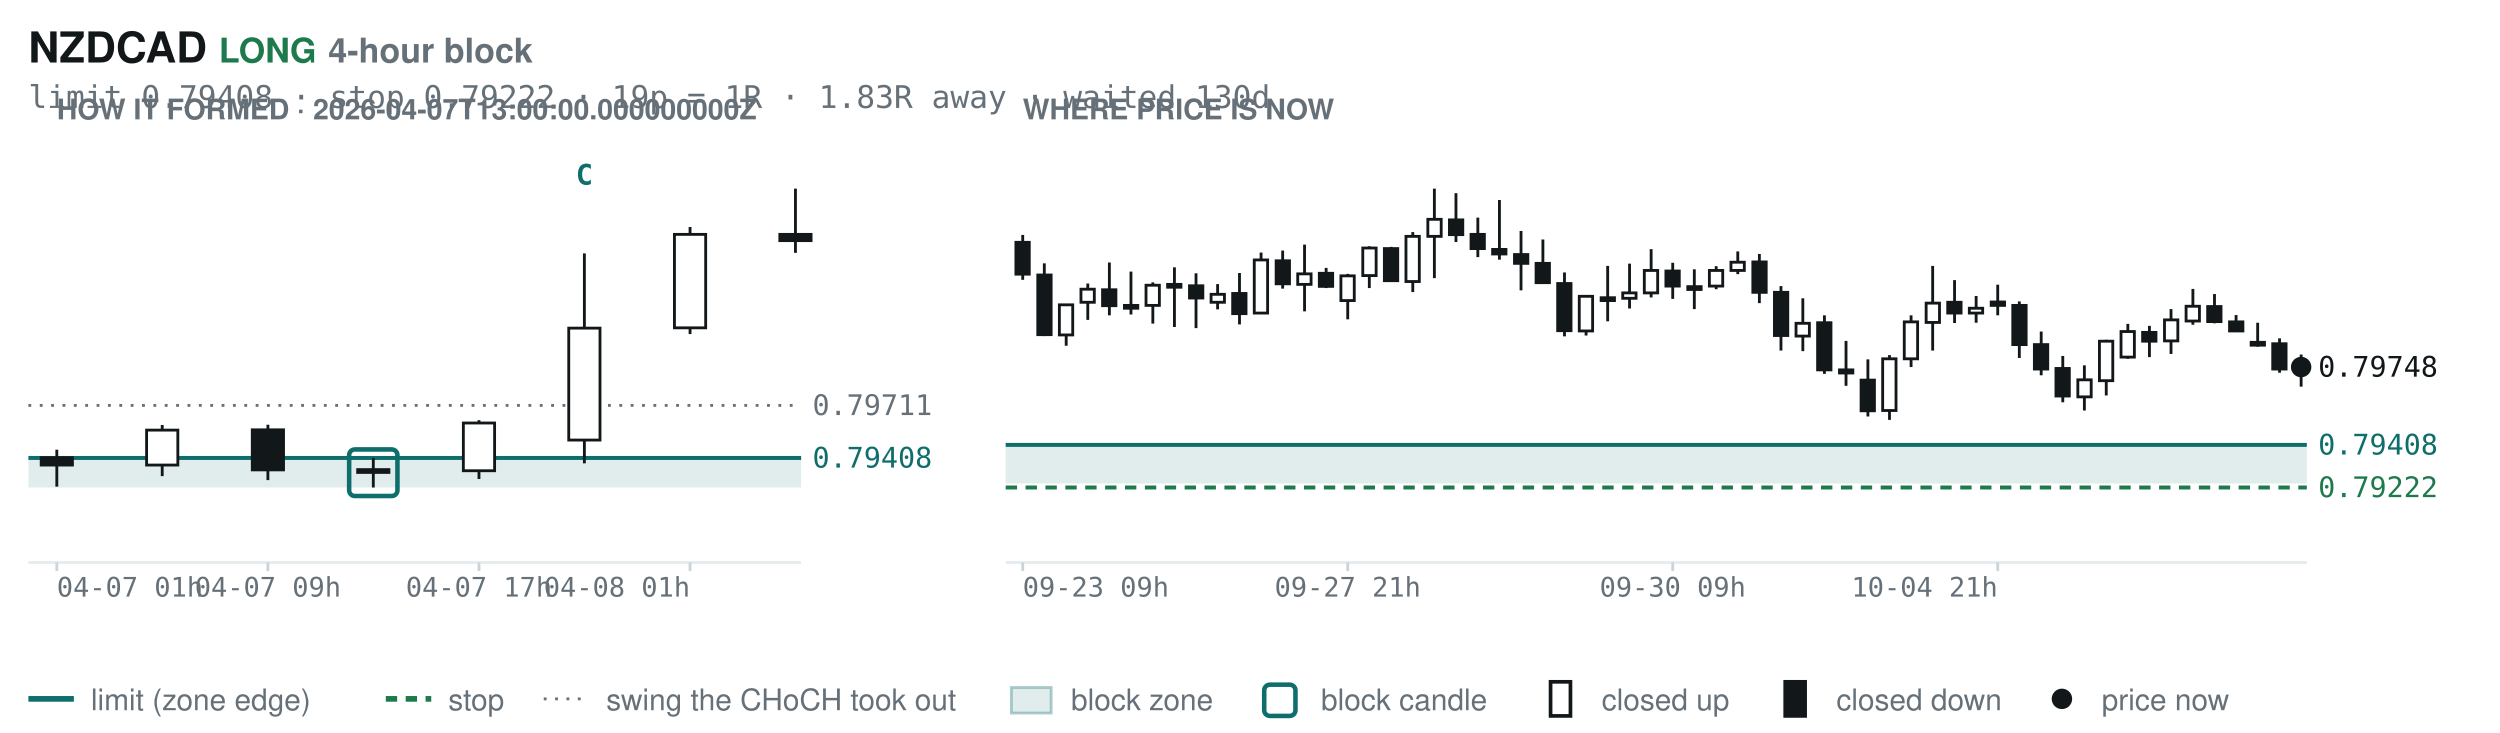
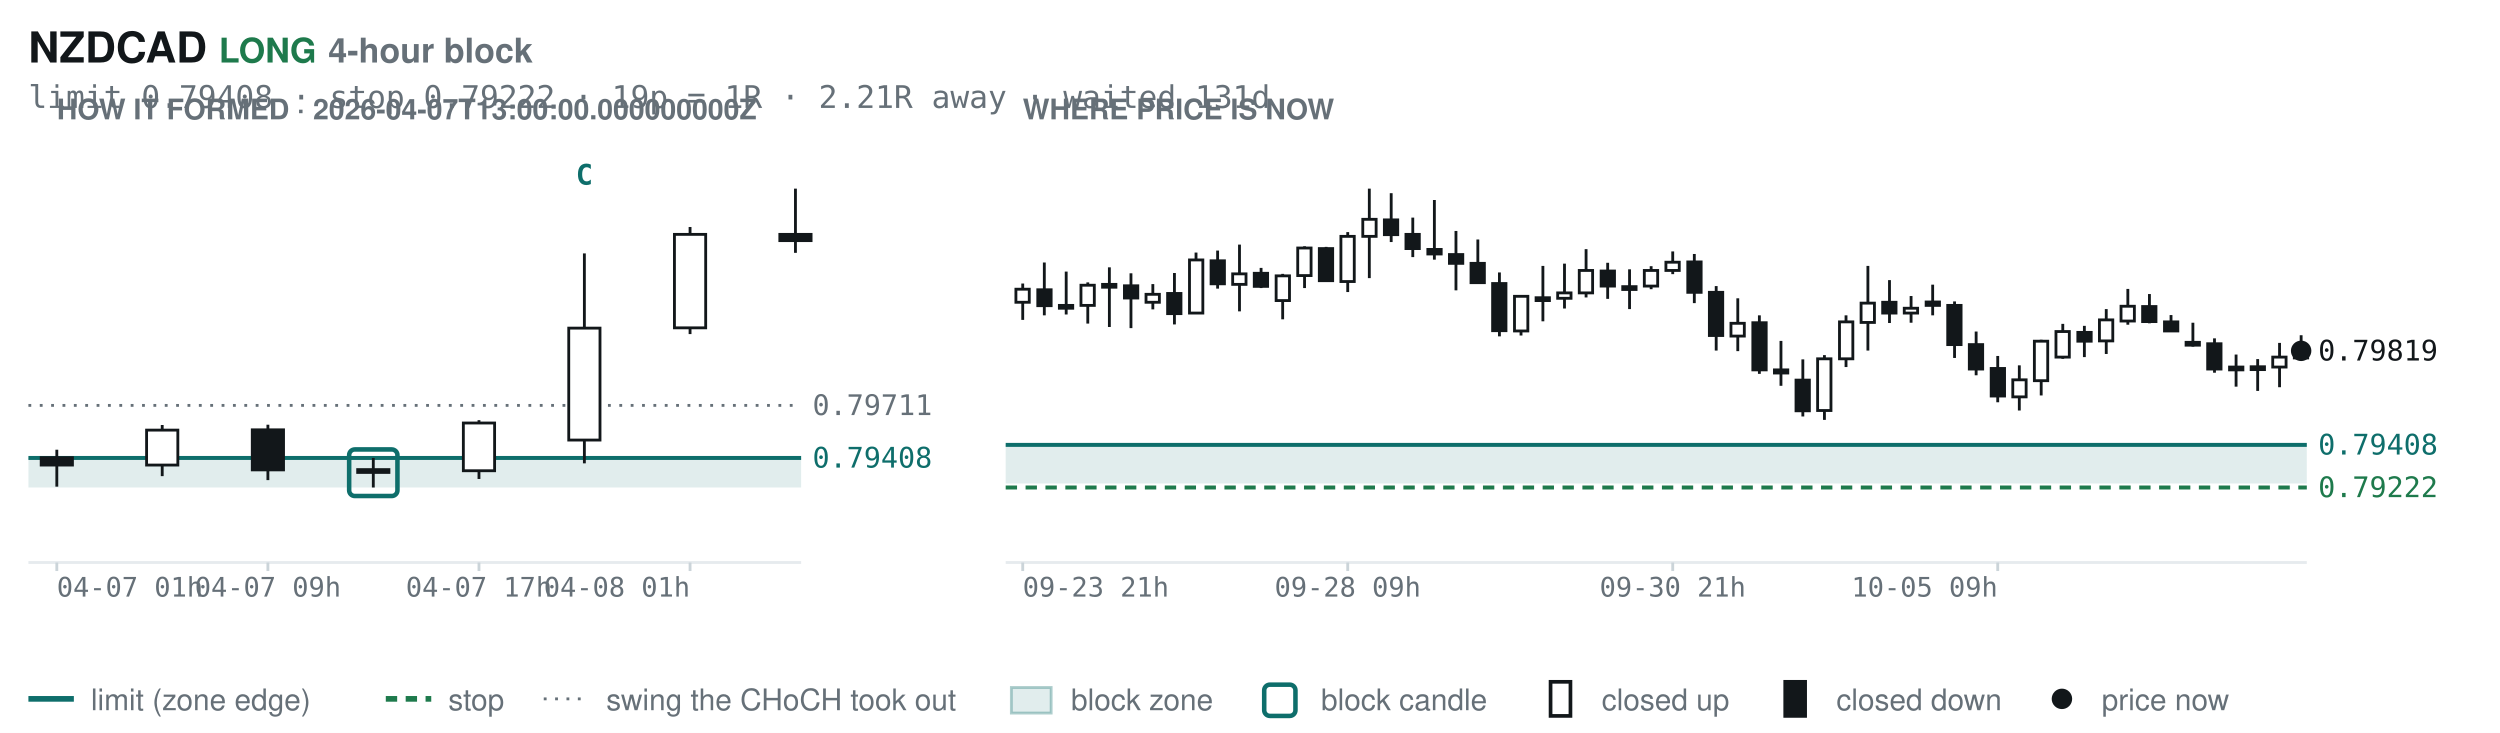
<svg xmlns="http://www.w3.org/2000/svg" viewBox="0 0 880 258" width="880" height="258" role="img" aria-label="NZDCAD long order block: the candles that formed it, and where price is now">
  <rect width="880" height="258" fill="#FFFFFF" />
  <text x="10" y="22" fill="#12171A" font-family="system-ui,-apple-system,Segoe UI,Helvetica,Arial,sans-serif" font-size="15" font-weight="700">NZDCAD <tspan fill="#1E7A4C" font-size="12">LONG</tspan>
    <tspan fill="#667078" font-size="12">4-hour block</tspan>
  </text>
-   <text x="10" y="38" fill="#667078" font-family="ui-monospace,SFMono-Regular,Menlo,Consolas,monospace" font-size="11">limit 0.79408 · stop 0.79222 · 19p = 1R · 1.83R away · waited 130d</text>
+   <text x="10" y="38" fill="#667078" font-family="ui-monospace,SFMono-Regular,Menlo,Consolas,monospace" font-size="11">limit 0.79408 · stop 0.79222 · 19p = 1R · 2.21R away · waited 131d</text>
  <text x="20" y="42" fill="#667078" font-family="system-ui,-apple-system,Segoe UI,Helvetica,Arial,sans-serif" font-size="10" font-weight="600">HOW IT FORMED · 2026-04-07T13:00:00.000000000Z</text>
  <text x="360" y="42" fill="#667078" font-family="system-ui,-apple-system,Segoe UI,Helvetica,Arial,sans-serif" font-size="10" font-weight="600">WHERE PRICE IS NOW</text>
  <rect x="10.0" y="161.2" width="272.0" height="10.4" fill="#0E6E6B1F" />
  <line x1="10.0" y1="142.7" x2="282.0" y2="142.7" stroke="#667078" stroke-width="1" stroke-dasharray="1 3" />
  <line x1="10.0" y1="161.2" x2="282.0" y2="161.2" stroke="#0E6E6B" stroke-width="1.4" />
  <line x1="20.0" y1="158.3" x2="20.0" y2="171.3" stroke="#12171A" stroke-width="1" />
  <rect x="14.5" y="161.1" width="11.0" height="2.6" fill="#12171A" stroke="#12171A" stroke-width="1" />
  <line x1="57.1" y1="149.6" x2="57.1" y2="167.6" stroke="#12171A" stroke-width="1" />
  <rect x="51.6" y="151.4" width="11.0" height="12.3" fill="#FFFFFF" stroke="#12171A" stroke-width="1" />
  <line x1="94.3" y1="149.5" x2="94.3" y2="169.0" stroke="#12171A" stroke-width="1" />
  <rect x="88.8" y="151.3" width="11.0" height="14.1" fill="#12171A" stroke="#12171A" stroke-width="1" />
  <line x1="131.4" y1="161.2" x2="131.4" y2="171.6" stroke="#12171A" stroke-width="1" />
  <rect x="125.9" y="165.3" width="11.0" height="1.0" fill="#12171A" stroke="#12171A" stroke-width="1" />
  <line x1="168.6" y1="147.9" x2="168.6" y2="168.6" stroke="#12171A" stroke-width="1" />
  <rect x="163.1" y="148.9" width="11.0" height="16.8" fill="#FFFFFF" stroke="#12171A" stroke-width="1" />
  <line x1="205.7" y1="89.2" x2="205.7" y2="163.1" stroke="#12171A" stroke-width="1" />
  <rect x="200.2" y="115.5" width="11.0" height="39.4" fill="#FFFFFF" stroke="#12171A" stroke-width="1" />
  <line x1="242.9" y1="79.9" x2="242.9" y2="117.6" stroke="#12171A" stroke-width="1" />
  <rect x="237.4" y="82.5" width="11.0" height="32.9" fill="#FFFFFF" stroke="#12171A" stroke-width="1" />
  <line x1="280.0" y1="66.4" x2="280.0" y2="89.0" stroke="#12171A" stroke-width="1" />
  <rect x="274.5" y="82.5" width="11.0" height="2.2" fill="#12171A" stroke="#12171A" stroke-width="1" />
  <rect x="122.9" y="158.2" width="17.0" height="16.4" fill="none" stroke="#0E6E6B" stroke-width="1.6" rx="2" />
  <text x="205.7" y="65" fill="#0E6E6B" text-anchor="middle" font-family="ui-monospace,SFMono-Regular,Menlo,Consolas,monospace" font-size="10" font-weight="700">C</text>
  <line x1="10.0" y1="198.0" x2="282.0" y2="198.0" stroke="#E6EBEE" stroke-width="1" />
  <line x1="20.0" y1="198.0" x2="20.0" y2="201.0" stroke="#CBD4D9" stroke-width="1" />
  <text x="20.0" y="210.0" fill="#667078" text-anchor="start" font-family="ui-monospace,SFMono-Regular,Menlo,Consolas,monospace" font-size="9.5">04-07 01h</text>
  <line x1="94.3" y1="198.0" x2="94.3" y2="201.0" stroke="#CBD4D9" stroke-width="1" />
  <text x="94.3" y="210.0" fill="#667078" text-anchor="middle" font-family="ui-monospace,SFMono-Regular,Menlo,Consolas,monospace" font-size="9.5">04-07 09h</text>
  <line x1="168.6" y1="198.0" x2="168.6" y2="201.0" stroke="#CBD4D9" stroke-width="1" />
  <text x="168.6" y="210.0" fill="#667078" text-anchor="middle" font-family="ui-monospace,SFMono-Regular,Menlo,Consolas,monospace" font-size="9.5">04-07 17h</text>
  <line x1="242.9" y1="198.0" x2="242.9" y2="201.0" stroke="#CBD4D9" stroke-width="1" />
  <text x="242.9" y="210.0" fill="#667078" text-anchor="end" font-family="ui-monospace,SFMono-Regular,Menlo,Consolas,monospace" font-size="9.5">04-08 01h</text>
  <text x="286.0" y="164.6" fill="#0E6E6B" font-family="ui-monospace,SFMono-Regular,Menlo,Consolas,monospace" font-size="10">0.79408</text>
  <text x="286.0" y="146.1" fill="#667078" font-family="ui-monospace,SFMono-Regular,Menlo,Consolas,monospace" font-size="10">0.79711</text>
  <rect x="354.0" y="156.6" width="458.0" height="13.6" fill="#0E6E6B1F" />
-   <line x1="360.0" y1="82.7" x2="360.0" y2="98.5" stroke="#12171A" stroke-width="1" />
-   <rect x="357.6" y="85.3" width="4.7" height="11.2" fill="#12171A" stroke="#12171A" stroke-width="1" />
-   <line x1="367.6" y1="92.7" x2="367.6" y2="118.3" stroke="#12171A" stroke-width="1" />
-   <rect x="365.3" y="96.8" width="4.7" height="21.0" fill="#12171A" stroke="#12171A" stroke-width="1" />
-   <line x1="375.3" y1="107.3" x2="375.3" y2="121.7" stroke="#12171A" stroke-width="1" />
-   <rect x="372.9" y="107.3" width="4.7" height="10.6" fill="#FFFFFF" stroke="#12171A" stroke-width="1" />
-   <line x1="382.9" y1="99.8" x2="382.9" y2="112.6" stroke="#12171A" stroke-width="1" />
-   <rect x="380.5" y="101.8" width="4.7" height="4.6" fill="#FFFFFF" stroke="#12171A" stroke-width="1" />
-   <line x1="390.5" y1="92.4" x2="390.5" y2="111.0" stroke="#12171A" stroke-width="1" />
-   <rect x="388.1" y="102.0" width="4.7" height="5.6" fill="#12171A" stroke="#12171A" stroke-width="1" />
-   <line x1="398.1" y1="95.6" x2="398.1" y2="110.7" stroke="#12171A" stroke-width="1" />
-   <rect x="395.8" y="107.5" width="4.7" height="1.0" fill="#12171A" stroke="#12171A" stroke-width="1" />
-   <line x1="405.8" y1="99.4" x2="405.8" y2="113.9" stroke="#12171A" stroke-width="1" />
-   <rect x="403.4" y="100.4" width="4.7" height="7.1" fill="#FFFFFF" stroke="#12171A" stroke-width="1" />
-   <line x1="413.4" y1="94.1" x2="413.4" y2="115.1" stroke="#12171A" stroke-width="1" />
-   <rect x="411.0" y="100.1" width="4.7" height="1.0" fill="#12171A" stroke="#12171A" stroke-width="1" />
-   <line x1="421.0" y1="96.2" x2="421.0" y2="115.5" stroke="#12171A" stroke-width="1" />
-   <rect x="418.7" y="100.6" width="4.7" height="4.3" fill="#12171A" stroke="#12171A" stroke-width="1" />
-   <line x1="428.6" y1="100.0" x2="428.6" y2="108.9" stroke="#12171A" stroke-width="1" />
-   <rect x="426.3" y="103.6" width="4.7" height="2.8" fill="#FFFFFF" stroke="#12171A" stroke-width="1" />
-   <line x1="436.3" y1="96.1" x2="436.3" y2="114.2" stroke="#12171A" stroke-width="1" />
-   <rect x="433.9" y="103.3" width="4.7" height="7.1" fill="#12171A" stroke="#12171A" stroke-width="1" />
-   <line x1="443.9" y1="88.9" x2="443.9" y2="110.5" stroke="#12171A" stroke-width="1" />
-   <rect x="441.5" y="91.5" width="4.7" height="18.7" fill="#FFFFFF" stroke="#12171A" stroke-width="1" />
-   <line x1="451.5" y1="88.2" x2="451.5" y2="101.6" stroke="#12171A" stroke-width="1" />
-   <rect x="449.2" y="91.8" width="4.7" height="8.1" fill="#12171A" stroke="#12171A" stroke-width="1" />
-   <line x1="459.2" y1="86.1" x2="459.2" y2="109.6" stroke="#12171A" stroke-width="1" />
-   <rect x="456.8" y="96.4" width="4.7" height="3.7" fill="#FFFFFF" stroke="#12171A" stroke-width="1" />
-   <line x1="466.8" y1="94.3" x2="466.8" y2="101.4" stroke="#12171A" stroke-width="1" />
-   <rect x="464.4" y="96.2" width="4.7" height="4.6" fill="#12171A" stroke="#12171A" stroke-width="1" />
-   <line x1="474.4" y1="96.4" x2="474.4" y2="112.4" stroke="#12171A" stroke-width="1" />
-   <rect x="472.0" y="97.1" width="4.7" height="8.7" fill="#FFFFFF" stroke="#12171A" stroke-width="1" />
-   <line x1="482.0" y1="86.7" x2="482.0" y2="101.4" stroke="#12171A" stroke-width="1" />
-   <rect x="479.7" y="87.3" width="4.7" height="9.7" fill="#FFFFFF" stroke="#12171A" stroke-width="1" />
-   <line x1="489.7" y1="86.9" x2="489.7" y2="98.8" stroke="#12171A" stroke-width="1" />
-   <rect x="487.3" y="87.5" width="4.7" height="11.3" fill="#12171A" stroke="#12171A" stroke-width="1" />
-   <line x1="497.3" y1="81.7" x2="497.3" y2="102.8" stroke="#12171A" stroke-width="1" />
-   <rect x="494.9" y="83.2" width="4.7" height="15.9" fill="#FFFFFF" stroke="#12171A" stroke-width="1" />
-   <line x1="504.9" y1="66.4" x2="504.9" y2="97.9" stroke="#12171A" stroke-width="1" />
-   <rect x="502.6" y="77.2" width="4.7" height="6.0" fill="#FFFFFF" stroke="#12171A" stroke-width="1" />
-   <line x1="512.5" y1="68.0" x2="512.5" y2="85.2" stroke="#12171A" stroke-width="1" />
-   <rect x="510.2" y="77.4" width="4.7" height="5.2" fill="#12171A" stroke="#12171A" stroke-width="1" />
-   <line x1="520.2" y1="76.6" x2="520.2" y2="90.5" stroke="#12171A" stroke-width="1" />
-   <rect x="517.8" y="82.5" width="4.7" height="5.0" fill="#12171A" stroke="#12171A" stroke-width="1" />
-   <line x1="527.8" y1="70.4" x2="527.8" y2="91.4" stroke="#12171A" stroke-width="1" />
-   <rect x="525.4" y="87.8" width="4.7" height="1.6" fill="#12171A" stroke="#12171A" stroke-width="1" />
-   <line x1="535.4" y1="81.3" x2="535.4" y2="102.2" stroke="#12171A" stroke-width="1" />
-   <rect x="533.1" y="89.6" width="4.7" height="3.1" fill="#12171A" stroke="#12171A" stroke-width="1" />
-   <line x1="543.1" y1="84.3" x2="543.1" y2="99.9" stroke="#12171A" stroke-width="1" />
-   <rect x="540.7" y="92.7" width="4.7" height="6.8" fill="#12171A" stroke="#12171A" stroke-width="1" />
-   <line x1="550.7" y1="95.9" x2="550.7" y2="118.4" stroke="#12171A" stroke-width="1" />
-   <rect x="548.3" y="99.8" width="4.7" height="16.6" fill="#12171A" stroke="#12171A" stroke-width="1" />
-   <line x1="558.3" y1="103.9" x2="558.3" y2="118.1" stroke="#12171A" stroke-width="1" />
-   <rect x="555.9" y="104.3" width="4.7" height="12.2" fill="#FFFFFF" stroke="#12171A" stroke-width="1" />
-   <line x1="565.9" y1="93.6" x2="565.9" y2="113.1" stroke="#12171A" stroke-width="1" />
-   <rect x="563.6" y="104.8" width="4.7" height="1.0" fill="#FFFFFF" stroke="#12171A" stroke-width="1" />
-   <line x1="573.6" y1="92.8" x2="573.6" y2="108.6" stroke="#12171A" stroke-width="1" />
-   <rect x="571.2" y="103.1" width="4.7" height="1.9" fill="#FFFFFF" stroke="#12171A" stroke-width="1" />
-   <line x1="581.2" y1="87.7" x2="581.2" y2="104.7" stroke="#12171A" stroke-width="1" />
-   <rect x="578.8" y="95.2" width="4.7" height="7.9" fill="#FFFFFF" stroke="#12171A" stroke-width="1" />
-   <line x1="588.8" y1="92.5" x2="588.8" y2="105.2" stroke="#12171A" stroke-width="1" />
-   <rect x="586.4" y="95.4" width="4.7" height="5.3" fill="#12171A" stroke="#12171A" stroke-width="1" />
-   <line x1="596.4" y1="94.8" x2="596.4" y2="108.8" stroke="#12171A" stroke-width="1" />
-   <rect x="594.1" y="100.9" width="4.7" height="1.0" fill="#12171A" stroke="#12171A" stroke-width="1" />
-   <line x1="604.1" y1="93.7" x2="604.1" y2="101.8" stroke="#12171A" stroke-width="1" />
-   <rect x="601.7" y="95.2" width="4.7" height="5.5" fill="#FFFFFF" stroke="#12171A" stroke-width="1" />
-   <line x1="611.7" y1="88.5" x2="611.7" y2="96.5" stroke="#12171A" stroke-width="1" />
-   <rect x="609.3" y="92.3" width="4.7" height="2.9" fill="#FFFFFF" stroke="#12171A" stroke-width="1" />
-   <line x1="619.3" y1="89.4" x2="619.3" y2="106.7" stroke="#12171A" stroke-width="1" />
-   <rect x="617.0" y="92.2" width="4.7" height="10.7" fill="#12171A" stroke="#12171A" stroke-width="1" />
-   <line x1="626.9" y1="100.7" x2="626.9" y2="123.4" stroke="#12171A" stroke-width="1" />
-   <rect x="624.6" y="102.9" width="4.7" height="15.2" fill="#12171A" stroke="#12171A" stroke-width="1" />
-   <line x1="634.6" y1="105.0" x2="634.6" y2="123.6" stroke="#12171A" stroke-width="1" />
-   <rect x="632.2" y="113.8" width="4.7" height="4.5" fill="#FFFFFF" stroke="#12171A" stroke-width="1" />
-   <line x1="642.2" y1="111.0" x2="642.2" y2="131.6" stroke="#12171A" stroke-width="1" />
-   <rect x="639.8" y="113.6" width="4.7" height="16.6" fill="#12171A" stroke="#12171A" stroke-width="1" />
-   <line x1="649.8" y1="120.0" x2="649.8" y2="135.8" stroke="#12171A" stroke-width="1" />
-   <rect x="647.5" y="130.2" width="4.7" height="1.1" fill="#12171A" stroke="#12171A" stroke-width="1" />
-   <line x1="657.5" y1="126.5" x2="657.5" y2="146.6" stroke="#12171A" stroke-width="1" />
-   <rect x="655.1" y="133.8" width="4.7" height="10.8" fill="#12171A" stroke="#12171A" stroke-width="1" />
-   <line x1="665.1" y1="125.0" x2="665.1" y2="147.8" stroke="#12171A" stroke-width="1" />
-   <rect x="662.7" y="126.3" width="4.7" height="18.2" fill="#FFFFFF" stroke="#12171A" stroke-width="1" />
-   <line x1="672.7" y1="111.0" x2="672.7" y2="129.2" stroke="#12171A" stroke-width="1" />
-   <rect x="670.3" y="113.3" width="4.7" height="13.0" fill="#FFFFFF" stroke="#12171A" stroke-width="1" />
-   <line x1="680.3" y1="93.6" x2="680.3" y2="123.4" stroke="#12171A" stroke-width="1" />
-   <rect x="678.0" y="106.7" width="4.7" height="6.8" fill="#FFFFFF" stroke="#12171A" stroke-width="1" />
-   <line x1="688.0" y1="98.6" x2="688.0" y2="113.7" stroke="#12171A" stroke-width="1" />
-   <rect x="685.6" y="106.4" width="4.7" height="3.8" fill="#12171A" stroke="#12171A" stroke-width="1" />
-   <line x1="695.6" y1="104.2" x2="695.6" y2="113.6" stroke="#12171A" stroke-width="1" />
-   <rect x="693.2" y="108.5" width="4.7" height="1.7" fill="#FFFFFF" stroke="#12171A" stroke-width="1" />
-   <line x1="703.2" y1="100.2" x2="703.2" y2="111.0" stroke="#12171A" stroke-width="1" />
-   <rect x="700.9" y="106.3" width="4.7" height="1.2" fill="#12171A" stroke="#12171A" stroke-width="1" />
-   <line x1="710.8" y1="106.1" x2="710.8" y2="126.0" stroke="#12171A" stroke-width="1" />
-   <rect x="708.5" y="107.5" width="4.7" height="13.8" fill="#12171A" stroke="#12171A" stroke-width="1" />
-   <line x1="718.5" y1="116.7" x2="718.5" y2="132.1" stroke="#12171A" stroke-width="1" />
-   <rect x="716.1" y="121.3" width="4.7" height="8.6" fill="#12171A" stroke="#12171A" stroke-width="1" />
-   <line x1="726.1" y1="125.3" x2="726.1" y2="141.6" stroke="#12171A" stroke-width="1" />
-   <rect x="723.7" y="129.7" width="4.7" height="9.7" fill="#12171A" stroke="#12171A" stroke-width="1" />
-   <line x1="733.7" y1="128.6" x2="733.7" y2="144.5" stroke="#12171A" stroke-width="1" />
-   <rect x="731.4" y="133.7" width="4.7" height="6.0" fill="#FFFFFF" stroke="#12171A" stroke-width="1" />
-   <line x1="741.4" y1="119.6" x2="741.4" y2="139.2" stroke="#12171A" stroke-width="1" />
-   <rect x="739.0" y="120.1" width="4.7" height="13.9" fill="#FFFFFF" stroke="#12171A" stroke-width="1" />
-   <line x1="749.0" y1="114.0" x2="749.0" y2="126.3" stroke="#12171A" stroke-width="1" />
-   <rect x="746.6" y="116.7" width="4.7" height="9.0" fill="#FFFFFF" stroke="#12171A" stroke-width="1" />
-   <line x1="756.6" y1="114.7" x2="756.6" y2="125.7" stroke="#12171A" stroke-width="1" />
-   <rect x="754.2" y="117.0" width="4.7" height="3.1" fill="#12171A" stroke="#12171A" stroke-width="1" />
-   <line x1="764.2" y1="108.8" x2="764.2" y2="124.6" stroke="#12171A" stroke-width="1" />
-   <rect x="761.9" y="112.6" width="4.7" height="7.4" fill="#FFFFFF" stroke="#12171A" stroke-width="1" />
-   <line x1="771.9" y1="101.7" x2="771.9" y2="114.3" stroke="#12171A" stroke-width="1" />
-   <rect x="769.5" y="107.8" width="4.7" height="5.2" fill="#FFFFFF" stroke="#12171A" stroke-width="1" />
-   <line x1="779.5" y1="103.5" x2="779.5" y2="113.8" stroke="#12171A" stroke-width="1" />
-   <rect x="777.1" y="107.9" width="4.7" height="5.3" fill="#12171A" stroke="#12171A" stroke-width="1" />
-   <line x1="787.1" y1="110.9" x2="787.1" y2="116.7" stroke="#12171A" stroke-width="1" />
-   <rect x="784.8" y="113.3" width="4.7" height="3.2" fill="#12171A" stroke="#12171A" stroke-width="1" />
-   <line x1="794.7" y1="113.6" x2="794.7" y2="122.0" stroke="#12171A" stroke-width="1" />
-   <rect x="792.4" y="120.5" width="4.7" height="1.0" fill="#12171A" stroke="#12171A" stroke-width="1" />
-   <line x1="802.4" y1="119.1" x2="802.4" y2="131.2" stroke="#12171A" stroke-width="1" />
-   <rect x="800.0" y="121.0" width="4.7" height="8.9" fill="#12171A" stroke="#12171A" stroke-width="1" />
-   <line x1="810.0" y1="124.8" x2="810.0" y2="136.1" stroke="#12171A" stroke-width="1" />
-   <rect x="807.6" y="129.2" width="4.7" height="1.0" fill="#FFFFFF" stroke="#12171A" stroke-width="1" />
+   <line x1="360.0" y1="99.8" x2="360.0" y2="112.6" stroke="#12171A" stroke-width="1" />
+   <rect x="357.6" y="101.8" width="4.7" height="4.6" fill="#FFFFFF" stroke="#12171A" stroke-width="1" />
+   <line x1="367.6" y1="92.4" x2="367.6" y2="111.0" stroke="#12171A" stroke-width="1" />
+   <rect x="365.3" y="102.0" width="4.7" height="5.6" fill="#12171A" stroke="#12171A" stroke-width="1" />
+   <line x1="375.3" y1="95.6" x2="375.3" y2="110.7" stroke="#12171A" stroke-width="1" />
+   <rect x="372.9" y="107.5" width="4.7" height="1.0" fill="#12171A" stroke="#12171A" stroke-width="1" />
+   <line x1="382.9" y1="99.4" x2="382.9" y2="113.9" stroke="#12171A" stroke-width="1" />
+   <rect x="380.5" y="100.4" width="4.7" height="7.1" fill="#FFFFFF" stroke="#12171A" stroke-width="1" />
+   <line x1="390.5" y1="94.1" x2="390.5" y2="115.1" stroke="#12171A" stroke-width="1" />
+   <rect x="388.1" y="100.1" width="4.7" height="1.0" fill="#12171A" stroke="#12171A" stroke-width="1" />
+   <line x1="398.1" y1="96.2" x2="398.1" y2="115.5" stroke="#12171A" stroke-width="1" />
+   <rect x="395.8" y="100.6" width="4.7" height="4.3" fill="#12171A" stroke="#12171A" stroke-width="1" />
+   <line x1="405.8" y1="100.0" x2="405.8" y2="108.9" stroke="#12171A" stroke-width="1" />
+   <rect x="403.4" y="103.6" width="4.7" height="2.8" fill="#FFFFFF" stroke="#12171A" stroke-width="1" />
+   <line x1="413.4" y1="96.1" x2="413.4" y2="114.2" stroke="#12171A" stroke-width="1" />
+   <rect x="411.0" y="103.3" width="4.7" height="7.1" fill="#12171A" stroke="#12171A" stroke-width="1" />
+   <line x1="421.0" y1="88.9" x2="421.0" y2="110.5" stroke="#12171A" stroke-width="1" />
+   <rect x="418.7" y="91.5" width="4.7" height="18.7" fill="#FFFFFF" stroke="#12171A" stroke-width="1" />
+   <line x1="428.6" y1="88.2" x2="428.6" y2="101.6" stroke="#12171A" stroke-width="1" />
+   <rect x="426.3" y="91.8" width="4.7" height="8.1" fill="#12171A" stroke="#12171A" stroke-width="1" />
+   <line x1="436.3" y1="86.1" x2="436.3" y2="109.6" stroke="#12171A" stroke-width="1" />
+   <rect x="433.9" y="96.4" width="4.7" height="3.7" fill="#FFFFFF" stroke="#12171A" stroke-width="1" />
+   <line x1="443.9" y1="94.3" x2="443.9" y2="101.4" stroke="#12171A" stroke-width="1" />
+   <rect x="441.5" y="96.2" width="4.7" height="4.6" fill="#12171A" stroke="#12171A" stroke-width="1" />
+   <line x1="451.5" y1="96.4" x2="451.5" y2="112.4" stroke="#12171A" stroke-width="1" />
+   <rect x="449.2" y="97.1" width="4.7" height="8.7" fill="#FFFFFF" stroke="#12171A" stroke-width="1" />
+   <line x1="459.2" y1="86.7" x2="459.2" y2="101.4" stroke="#12171A" stroke-width="1" />
+   <rect x="456.8" y="87.3" width="4.7" height="9.7" fill="#FFFFFF" stroke="#12171A" stroke-width="1" />
+   <line x1="466.8" y1="86.9" x2="466.8" y2="98.8" stroke="#12171A" stroke-width="1" />
+   <rect x="464.4" y="87.5" width="4.7" height="11.3" fill="#12171A" stroke="#12171A" stroke-width="1" />
+   <line x1="474.4" y1="81.7" x2="474.4" y2="102.8" stroke="#12171A" stroke-width="1" />
+   <rect x="472.0" y="83.2" width="4.7" height="15.9" fill="#FFFFFF" stroke="#12171A" stroke-width="1" />
+   <line x1="482.0" y1="66.4" x2="482.0" y2="97.9" stroke="#12171A" stroke-width="1" />
+   <rect x="479.7" y="77.2" width="4.7" height="6.0" fill="#FFFFFF" stroke="#12171A" stroke-width="1" />
+   <line x1="489.7" y1="68.0" x2="489.7" y2="85.2" stroke="#12171A" stroke-width="1" />
+   <rect x="487.3" y="77.4" width="4.7" height="5.2" fill="#12171A" stroke="#12171A" stroke-width="1" />
+   <line x1="497.3" y1="76.6" x2="497.3" y2="90.5" stroke="#12171A" stroke-width="1" />
+   <rect x="494.9" y="82.5" width="4.7" height="5.0" fill="#12171A" stroke="#12171A" stroke-width="1" />
+   <line x1="504.9" y1="70.4" x2="504.9" y2="91.4" stroke="#12171A" stroke-width="1" />
+   <rect x="502.6" y="87.8" width="4.7" height="1.6" fill="#12171A" stroke="#12171A" stroke-width="1" />
+   <line x1="512.5" y1="81.3" x2="512.5" y2="102.2" stroke="#12171A" stroke-width="1" />
+   <rect x="510.2" y="89.6" width="4.7" height="3.1" fill="#12171A" stroke="#12171A" stroke-width="1" />
+   <line x1="520.2" y1="84.3" x2="520.2" y2="99.9" stroke="#12171A" stroke-width="1" />
+   <rect x="517.8" y="92.7" width="4.7" height="6.8" fill="#12171A" stroke="#12171A" stroke-width="1" />
+   <line x1="527.8" y1="95.9" x2="527.8" y2="118.4" stroke="#12171A" stroke-width="1" />
+   <rect x="525.4" y="99.8" width="4.7" height="16.6" fill="#12171A" stroke="#12171A" stroke-width="1" />
+   <line x1="535.4" y1="103.9" x2="535.4" y2="118.1" stroke="#12171A" stroke-width="1" />
+   <rect x="533.1" y="104.3" width="4.7" height="12.2" fill="#FFFFFF" stroke="#12171A" stroke-width="1" />
+   <line x1="543.1" y1="93.6" x2="543.1" y2="113.1" stroke="#12171A" stroke-width="1" />
+   <rect x="540.7" y="104.8" width="4.7" height="1.0" fill="#FFFFFF" stroke="#12171A" stroke-width="1" />
+   <line x1="550.7" y1="92.8" x2="550.7" y2="108.6" stroke="#12171A" stroke-width="1" />
+   <rect x="548.3" y="103.1" width="4.7" height="1.9" fill="#FFFFFF" stroke="#12171A" stroke-width="1" />
+   <line x1="558.3" y1="87.7" x2="558.3" y2="104.7" stroke="#12171A" stroke-width="1" />
+   <rect x="555.9" y="95.2" width="4.7" height="7.9" fill="#FFFFFF" stroke="#12171A" stroke-width="1" />
+   <line x1="565.9" y1="92.5" x2="565.9" y2="105.2" stroke="#12171A" stroke-width="1" />
+   <rect x="563.6" y="95.4" width="4.7" height="5.3" fill="#12171A" stroke="#12171A" stroke-width="1" />
+   <line x1="573.6" y1="94.8" x2="573.6" y2="108.8" stroke="#12171A" stroke-width="1" />
+   <rect x="571.2" y="100.9" width="4.7" height="1.0" fill="#12171A" stroke="#12171A" stroke-width="1" />
+   <line x1="581.2" y1="93.7" x2="581.2" y2="101.8" stroke="#12171A" stroke-width="1" />
+   <rect x="578.8" y="95.2" width="4.7" height="5.5" fill="#FFFFFF" stroke="#12171A" stroke-width="1" />
+   <line x1="588.8" y1="88.5" x2="588.8" y2="96.5" stroke="#12171A" stroke-width="1" />
+   <rect x="586.4" y="92.3" width="4.7" height="2.9" fill="#FFFFFF" stroke="#12171A" stroke-width="1" />
+   <line x1="596.4" y1="89.4" x2="596.4" y2="106.7" stroke="#12171A" stroke-width="1" />
+   <rect x="594.1" y="92.2" width="4.7" height="10.7" fill="#12171A" stroke="#12171A" stroke-width="1" />
+   <line x1="604.1" y1="100.7" x2="604.1" y2="123.4" stroke="#12171A" stroke-width="1" />
+   <rect x="601.7" y="102.9" width="4.7" height="15.2" fill="#12171A" stroke="#12171A" stroke-width="1" />
+   <line x1="611.7" y1="105.0" x2="611.7" y2="123.6" stroke="#12171A" stroke-width="1" />
+   <rect x="609.3" y="113.8" width="4.7" height="4.5" fill="#FFFFFF" stroke="#12171A" stroke-width="1" />
+   <line x1="619.3" y1="111.0" x2="619.3" y2="131.6" stroke="#12171A" stroke-width="1" />
+   <rect x="617.0" y="113.6" width="4.7" height="16.6" fill="#12171A" stroke="#12171A" stroke-width="1" />
+   <line x1="626.9" y1="120.0" x2="626.9" y2="135.8" stroke="#12171A" stroke-width="1" />
+   <rect x="624.6" y="130.2" width="4.7" height="1.1" fill="#12171A" stroke="#12171A" stroke-width="1" />
+   <line x1="634.6" y1="126.5" x2="634.6" y2="146.6" stroke="#12171A" stroke-width="1" />
+   <rect x="632.2" y="133.8" width="4.7" height="10.8" fill="#12171A" stroke="#12171A" stroke-width="1" />
+   <line x1="642.2" y1="125.0" x2="642.2" y2="147.8" stroke="#12171A" stroke-width="1" />
+   <rect x="639.8" y="126.3" width="4.7" height="18.2" fill="#FFFFFF" stroke="#12171A" stroke-width="1" />
+   <line x1="649.8" y1="111.0" x2="649.8" y2="129.2" stroke="#12171A" stroke-width="1" />
+   <rect x="647.5" y="113.3" width="4.7" height="13.0" fill="#FFFFFF" stroke="#12171A" stroke-width="1" />
+   <line x1="657.5" y1="93.6" x2="657.5" y2="123.4" stroke="#12171A" stroke-width="1" />
+   <rect x="655.1" y="106.7" width="4.7" height="6.8" fill="#FFFFFF" stroke="#12171A" stroke-width="1" />
+   <line x1="665.1" y1="98.6" x2="665.1" y2="113.7" stroke="#12171A" stroke-width="1" />
+   <rect x="662.7" y="106.4" width="4.7" height="3.8" fill="#12171A" stroke="#12171A" stroke-width="1" />
+   <line x1="672.7" y1="104.2" x2="672.7" y2="113.6" stroke="#12171A" stroke-width="1" />
+   <rect x="670.3" y="108.5" width="4.7" height="1.7" fill="#FFFFFF" stroke="#12171A" stroke-width="1" />
+   <line x1="680.3" y1="100.2" x2="680.3" y2="111.0" stroke="#12171A" stroke-width="1" />
+   <rect x="678.0" y="106.3" width="4.7" height="1.2" fill="#12171A" stroke="#12171A" stroke-width="1" />
+   <line x1="688.0" y1="106.1" x2="688.0" y2="126.0" stroke="#12171A" stroke-width="1" />
+   <rect x="685.6" y="107.5" width="4.7" height="13.8" fill="#12171A" stroke="#12171A" stroke-width="1" />
+   <line x1="695.6" y1="116.7" x2="695.6" y2="132.1" stroke="#12171A" stroke-width="1" />
+   <rect x="693.2" y="121.3" width="4.7" height="8.6" fill="#12171A" stroke="#12171A" stroke-width="1" />
+   <line x1="703.2" y1="125.3" x2="703.2" y2="141.6" stroke="#12171A" stroke-width="1" />
+   <rect x="700.9" y="129.7" width="4.7" height="9.7" fill="#12171A" stroke="#12171A" stroke-width="1" />
+   <line x1="710.8" y1="128.6" x2="710.8" y2="144.5" stroke="#12171A" stroke-width="1" />
+   <rect x="708.5" y="133.7" width="4.7" height="6.0" fill="#FFFFFF" stroke="#12171A" stroke-width="1" />
+   <line x1="718.5" y1="119.6" x2="718.5" y2="139.2" stroke="#12171A" stroke-width="1" />
+   <rect x="716.1" y="120.1" width="4.7" height="13.9" fill="#FFFFFF" stroke="#12171A" stroke-width="1" />
+   <line x1="726.1" y1="114.0" x2="726.1" y2="126.3" stroke="#12171A" stroke-width="1" />
+   <rect x="723.7" y="116.7" width="4.7" height="9.0" fill="#FFFFFF" stroke="#12171A" stroke-width="1" />
+   <line x1="733.7" y1="114.7" x2="733.7" y2="125.7" stroke="#12171A" stroke-width="1" />
+   <rect x="731.4" y="117.0" width="4.7" height="3.1" fill="#12171A" stroke="#12171A" stroke-width="1" />
+   <line x1="741.4" y1="108.8" x2="741.4" y2="124.6" stroke="#12171A" stroke-width="1" />
+   <rect x="739.0" y="112.6" width="4.7" height="7.4" fill="#FFFFFF" stroke="#12171A" stroke-width="1" />
+   <line x1="749.0" y1="101.7" x2="749.0" y2="114.3" stroke="#12171A" stroke-width="1" />
+   <rect x="746.6" y="107.8" width="4.7" height="5.2" fill="#FFFFFF" stroke="#12171A" stroke-width="1" />
+   <line x1="756.6" y1="103.5" x2="756.6" y2="113.8" stroke="#12171A" stroke-width="1" />
+   <rect x="754.2" y="107.9" width="4.7" height="5.3" fill="#12171A" stroke="#12171A" stroke-width="1" />
+   <line x1="764.2" y1="110.9" x2="764.2" y2="116.7" stroke="#12171A" stroke-width="1" />
+   <rect x="761.9" y="113.3" width="4.7" height="3.2" fill="#12171A" stroke="#12171A" stroke-width="1" />
+   <line x1="771.9" y1="113.6" x2="771.9" y2="122.0" stroke="#12171A" stroke-width="1" />
+   <rect x="769.5" y="120.5" width="4.7" height="1.0" fill="#12171A" stroke="#12171A" stroke-width="1" />
+   <line x1="779.5" y1="119.1" x2="779.5" y2="131.2" stroke="#12171A" stroke-width="1" />
+   <rect x="777.1" y="121.0" width="4.7" height="8.9" fill="#12171A" stroke="#12171A" stroke-width="1" />
+   <line x1="787.1" y1="124.8" x2="787.1" y2="136.1" stroke="#12171A" stroke-width="1" />
+   <rect x="784.8" y="129.2" width="4.7" height="1.0" fill="#FFFFFF" stroke="#12171A" stroke-width="1" />
+   <line x1="794.7" y1="126.4" x2="794.7" y2="137.6" stroke="#12171A" stroke-width="1" />
+   <rect x="792.4" y="129.1" width="4.7" height="1.0" fill="#FFFFFF" stroke="#12171A" stroke-width="1" />
+   <line x1="802.4" y1="120.7" x2="802.4" y2="136.3" stroke="#12171A" stroke-width="1" />
+   <rect x="800.0" y="125.7" width="4.7" height="3.5" fill="#FFFFFF" stroke="#12171A" stroke-width="1" />
+   <line x1="810.0" y1="118.0" x2="810.0" y2="126.3" stroke="#12171A" stroke-width="1" />
+   <rect x="807.6" y="123.5" width="4.7" height="2.5" fill="#FFFFFF" stroke="#12171A" stroke-width="1" />
  <line x1="354.0" y1="156.6" x2="812.0" y2="156.6" stroke="#0E6E6B" stroke-width="1.4" />
  <line x1="354.0" y1="171.6" x2="812.0" y2="171.6" stroke="#1E7A4C" stroke-width="1.4" stroke-dasharray="4 3" />
-   <circle cx="810.0" cy="129.2" r="3.6" fill="#12171A" />
+   <circle cx="810.0" cy="123.5" r="3.6" fill="#12171A" />
  <line x1="354.0" y1="198.0" x2="812.0" y2="198.0" stroke="#E6EBEE" stroke-width="1" />
  <line x1="360.0" y1="198.0" x2="360.0" y2="201.0" stroke="#CBD4D9" stroke-width="1" />
-   <text x="360.0" y="210.0" fill="#667078" text-anchor="start" font-family="ui-monospace,SFMono-Regular,Menlo,Consolas,monospace" font-size="9.5">09-23 09h</text>
+   <text x="360.0" y="210.0" fill="#667078" text-anchor="start" font-family="ui-monospace,SFMono-Regular,Menlo,Consolas,monospace" font-size="9.5">09-23 21h</text>
  <line x1="474.4" y1="198.0" x2="474.4" y2="201.0" stroke="#CBD4D9" stroke-width="1" />
-   <text x="474.4" y="210.0" fill="#667078" text-anchor="middle" font-family="ui-monospace,SFMono-Regular,Menlo,Consolas,monospace" font-size="9.5">09-27 21h</text>
+   <text x="474.4" y="210.0" fill="#667078" text-anchor="middle" font-family="ui-monospace,SFMono-Regular,Menlo,Consolas,monospace" font-size="9.5">09-28 09h</text>
  <line x1="588.8" y1="198.0" x2="588.8" y2="201.0" stroke="#CBD4D9" stroke-width="1" />
-   <text x="588.8" y="210.0" fill="#667078" text-anchor="middle" font-family="ui-monospace,SFMono-Regular,Menlo,Consolas,monospace" font-size="9.5">09-30 09h</text>
+   <text x="588.8" y="210.0" fill="#667078" text-anchor="middle" font-family="ui-monospace,SFMono-Regular,Menlo,Consolas,monospace" font-size="9.5">09-30 21h</text>
  <line x1="703.2" y1="198.0" x2="703.2" y2="201.0" stroke="#CBD4D9" stroke-width="1" />
-   <text x="703.2" y="210.0" fill="#667078" text-anchor="end" font-family="ui-monospace,SFMono-Regular,Menlo,Consolas,monospace" font-size="9.5">10-04 21h</text>
+   <text x="703.2" y="210.0" fill="#667078" text-anchor="end" font-family="ui-monospace,SFMono-Regular,Menlo,Consolas,monospace" font-size="9.5">10-05 09h</text>
  <text x="816.0" y="160.0" fill="#0E6E6B" font-family="ui-monospace,SFMono-Regular,Menlo,Consolas,monospace" font-size="10">0.79408</text>
  <text x="816.0" y="175.0" fill="#1E7A4C" font-family="ui-monospace,SFMono-Regular,Menlo,Consolas,monospace" font-size="10">0.79222</text>
-   <text x="816.0" y="132.6" fill="#12171A" font-family="ui-monospace,SFMono-Regular,Menlo,Consolas,monospace" font-size="10">0.79748</text>
+   <text x="816.0" y="126.9" fill="#12171A" font-family="ui-monospace,SFMono-Regular,Menlo,Consolas,monospace" font-size="10">0.79819</text>
  <g transform="translate(10.0,242)">
    <line x1="0" y1="4" x2="16" y2="4" stroke="#0E6E6B" stroke-width="2" />
    <text x="22" y="8" fill="#667078" font-family="system-ui,-apple-system,Segoe UI,Helvetica,Arial,sans-serif" font-size="10.5">limit (zone edge)</text>
  </g>
  <g transform="translate(135.8,242)">
    <line x1="0" y1="4" x2="16" y2="4" stroke="#1E7A4C" stroke-width="2" stroke-dasharray="4 3" />
    <text x="22" y="8" fill="#667078" font-family="system-ui,-apple-system,Segoe UI,Helvetica,Arial,sans-serif" font-size="10.5">stop</text>
  </g>
  <g transform="translate(191.4,242)">
    <line x1="0" y1="4" x2="16" y2="4" stroke="#667078" stroke-width="1" stroke-dasharray="1 3" />
    <text x="22" y="8" fill="#667078" font-family="system-ui,-apple-system,Segoe UI,Helvetica,Arial,sans-serif" font-size="10.5">swing the CHoCH took out</text>
  </g>
  <g transform="translate(355.0,242)">
    <rect x="1" y="0" width="14" height="9" fill="#0E6E6B1F" stroke="#0E6E6B55" />
    <text x="22" y="8" fill="#667078" font-family="system-ui,-apple-system,Segoe UI,Helvetica,Arial,sans-serif" font-size="10.5">block zone</text>
  </g>
  <g transform="translate(443.0,242)">
    <rect x="2" y="-1" width="11" height="11" fill="none" stroke="#0E6E6B" stroke-width="1.6" rx="2" />
    <text x="22" y="8" fill="#667078" font-family="system-ui,-apple-system,Segoe UI,Helvetica,Arial,sans-serif" font-size="10.5">block candle</text>
  </g>
  <g transform="translate(541.8,242)">
    <rect x="4" y="-2" width="7" height="12" fill="#FFFFFF" stroke="#12171A" stroke-width="1.3" />
    <text x="22" y="8" fill="#667078" font-family="system-ui,-apple-system,Segoe UI,Helvetica,Arial,sans-serif" font-size="10.5">closed up</text>
  </g>
  <g transform="translate(624.4,242)">
    <rect x="4" y="-2" width="7" height="12" fill="#12171A" stroke="#12171A" stroke-width="1.3" />
    <text x="22" y="8" fill="#667078" font-family="system-ui,-apple-system,Segoe UI,Helvetica,Arial,sans-serif" font-size="10.5">closed down</text>
  </g>
  <g transform="translate(717.8,242)">
    <circle cx="8" cy="4" r="3.6" fill="#12171A" />
    <text x="22" y="8" fill="#667078" font-family="system-ui,-apple-system,Segoe UI,Helvetica,Arial,sans-serif" font-size="10.5">price now</text>
  </g>
</svg>
